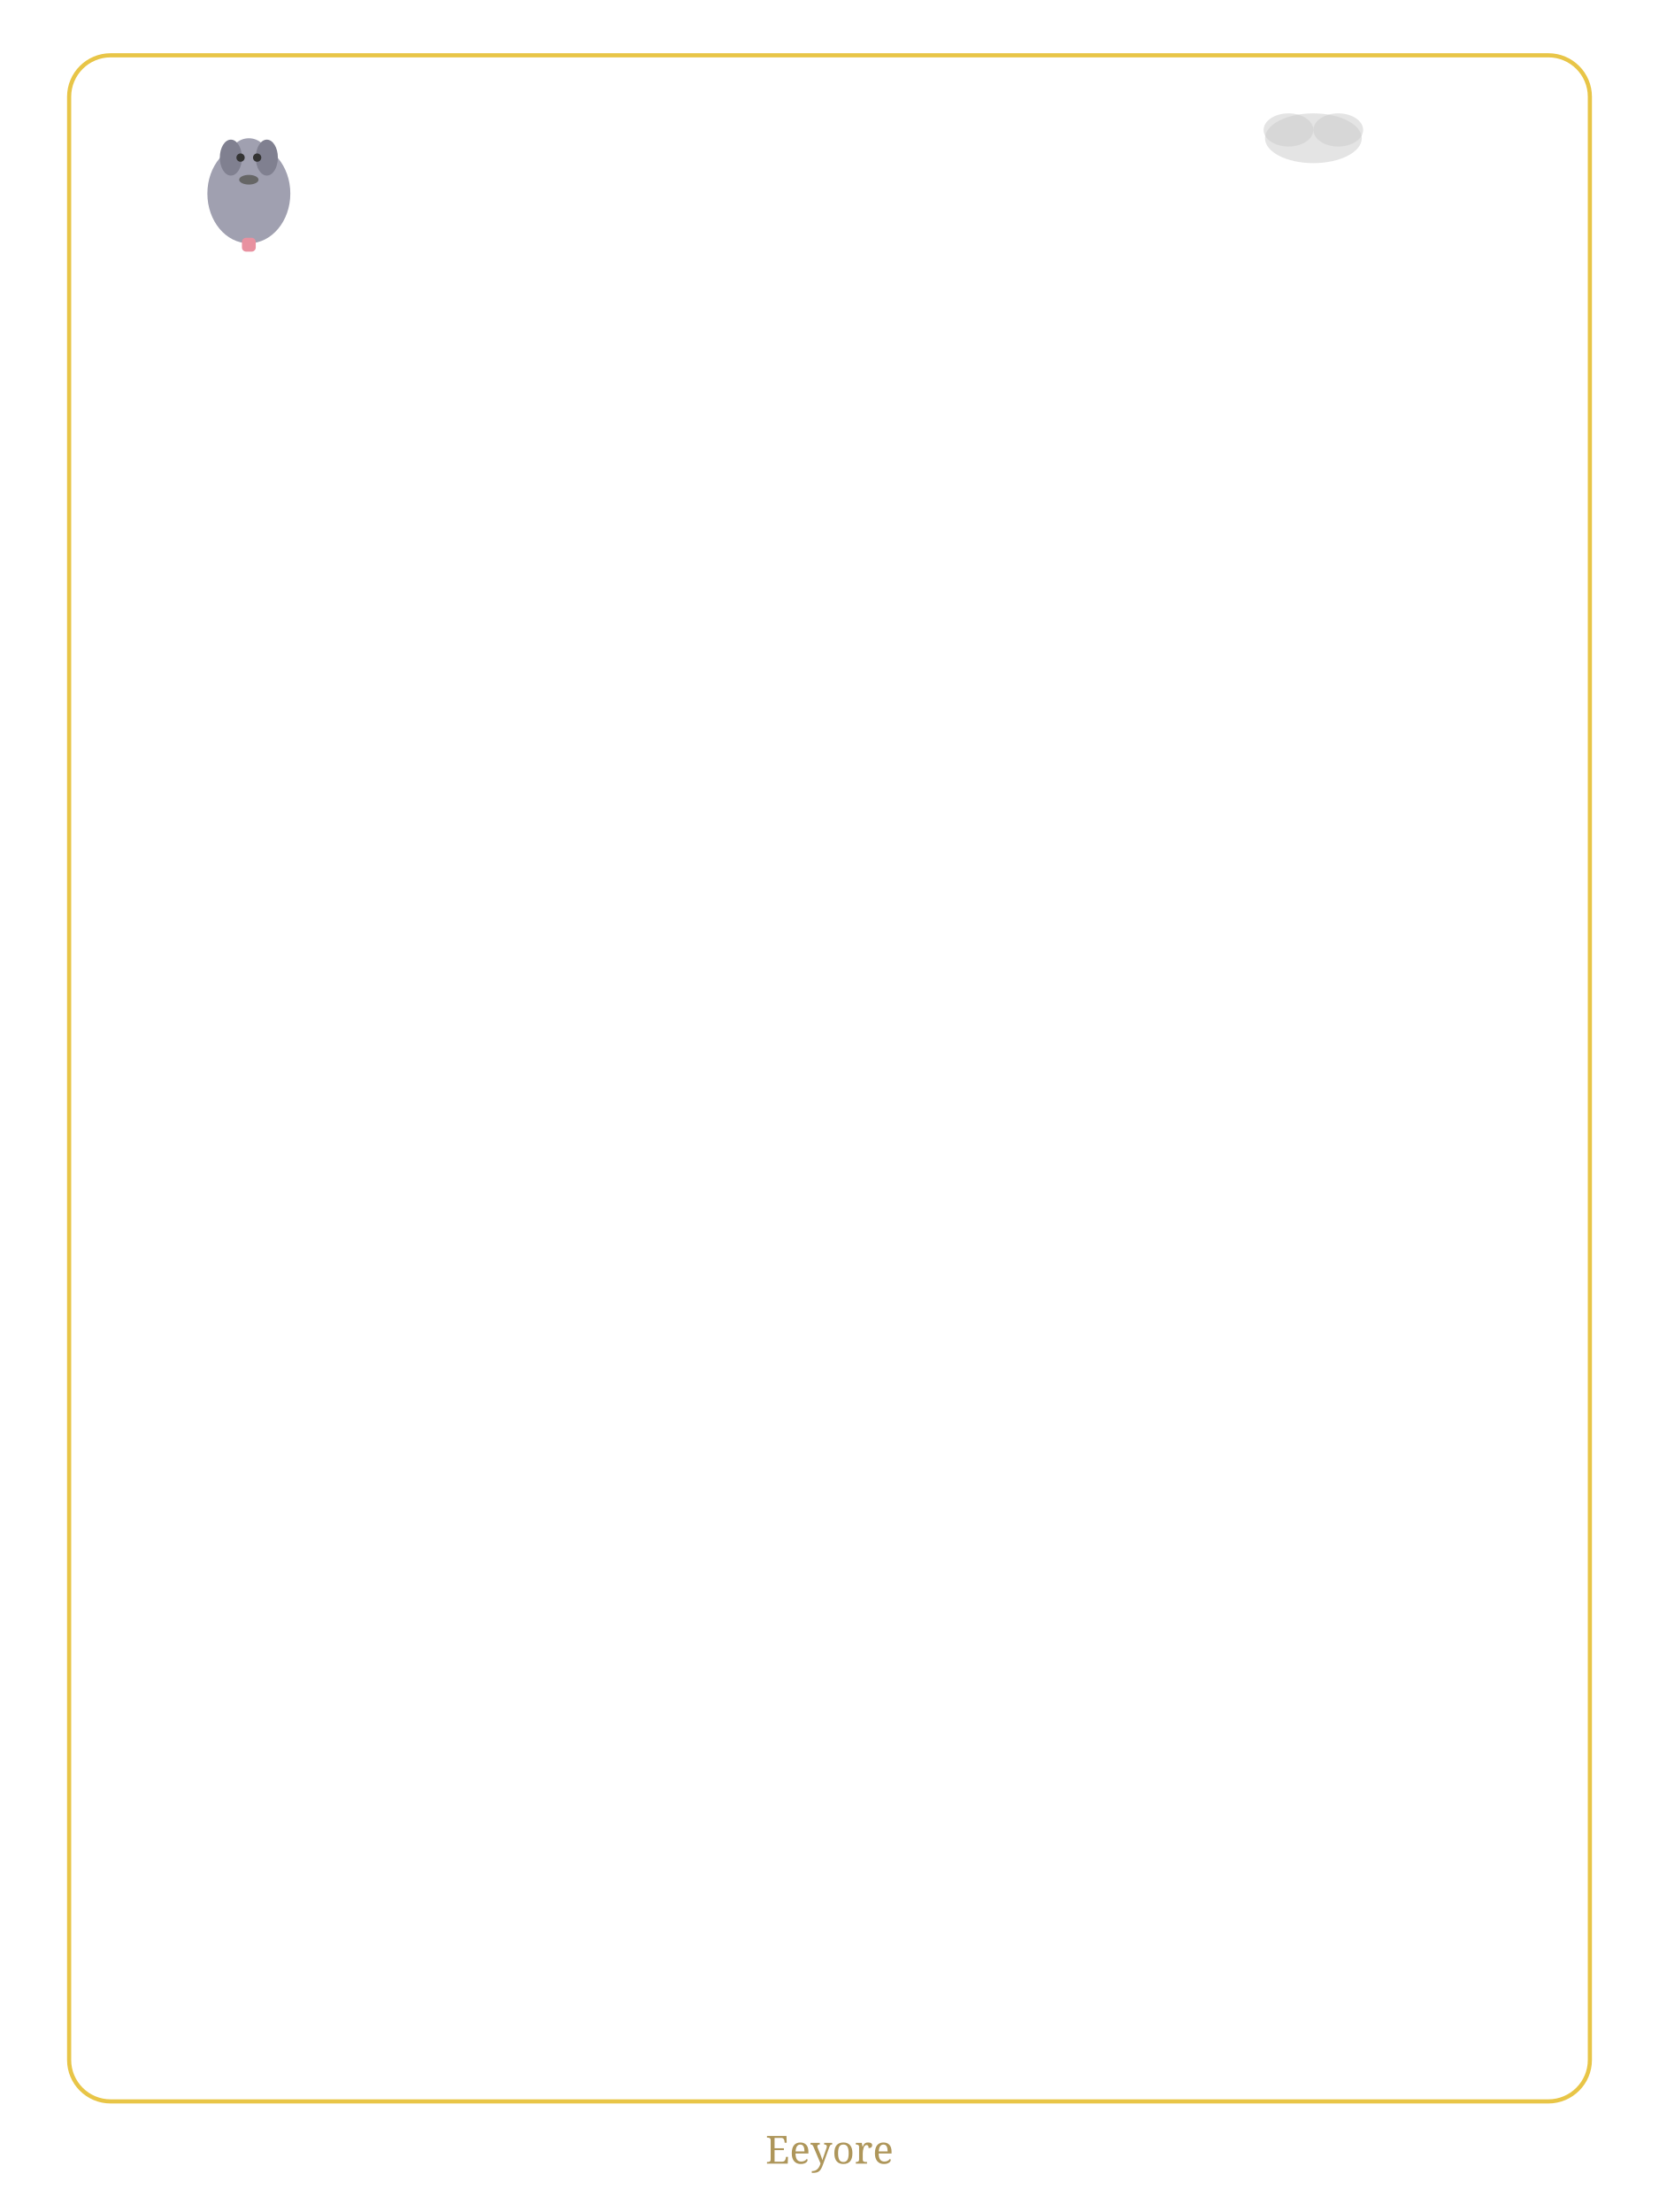
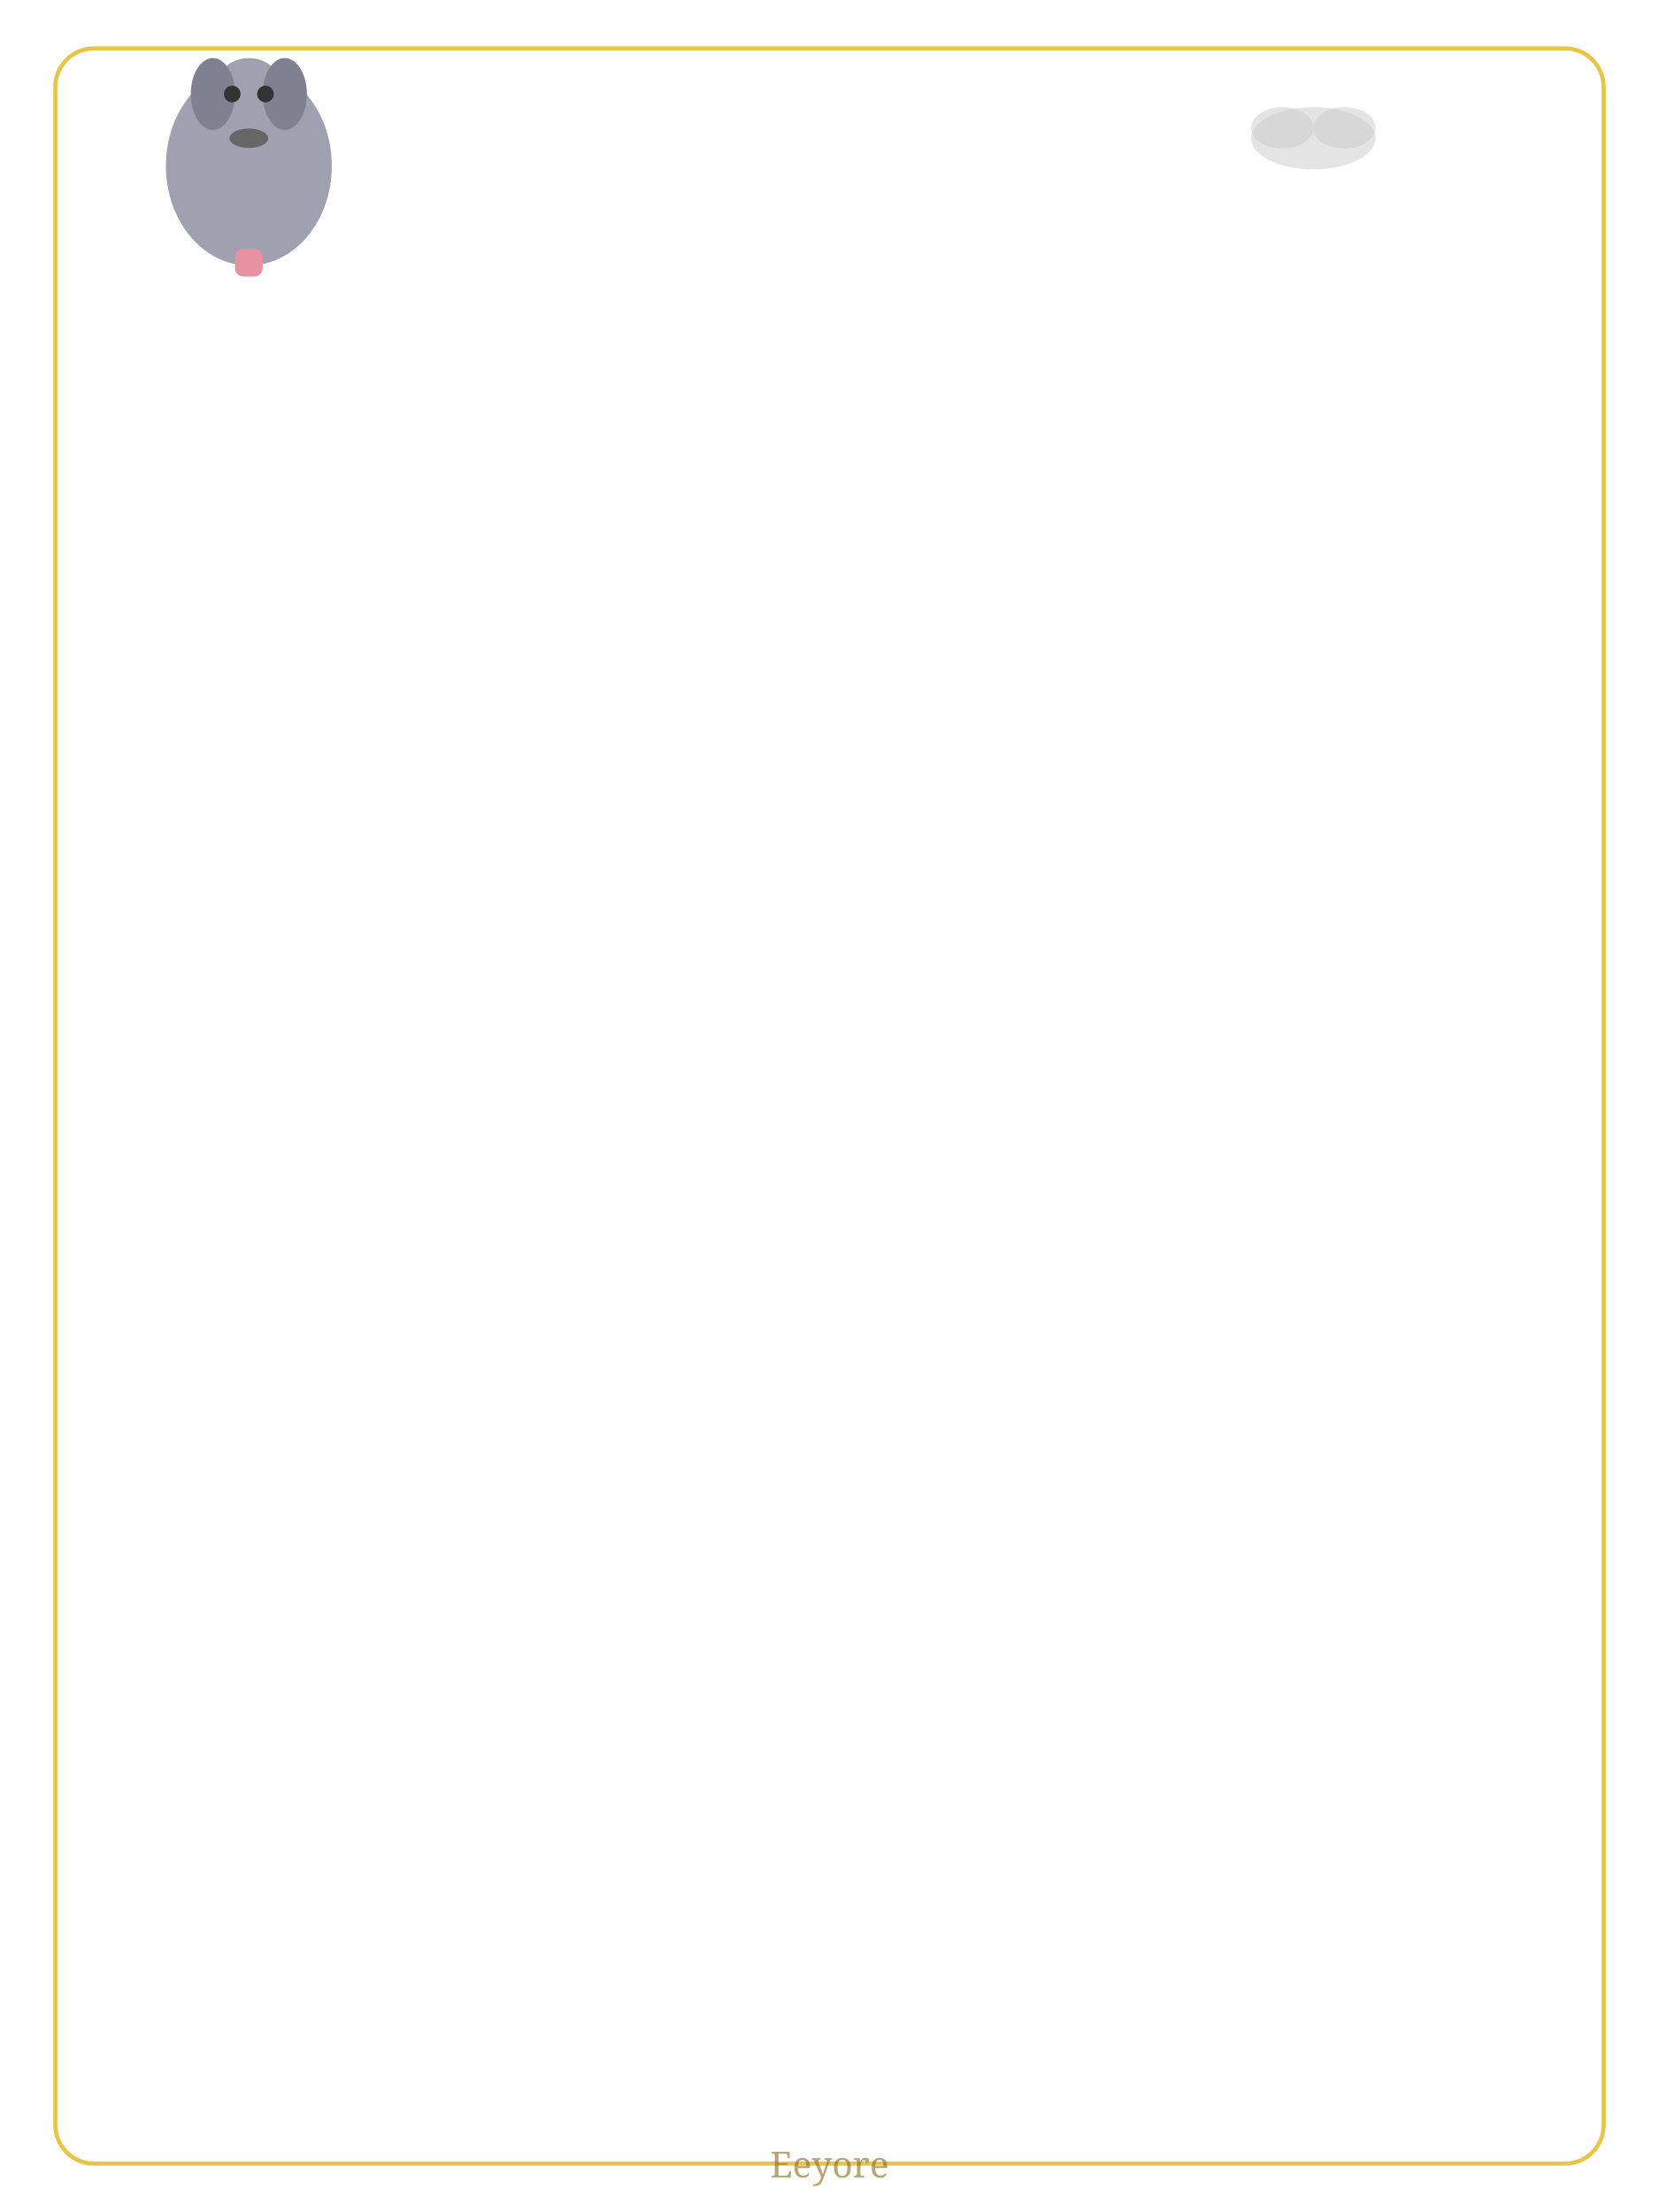
<svg xmlns="http://www.w3.org/2000/svg" viewBox="0 0 1200 1600">
-   <rect x="50" y="40" width="1100" height="1480" rx="30" fill="none" stroke="#E8C547" stroke-width="3" />
-   <g transform="translate(180,140)">
+   <rect x="40" y="35" width="1120" height="1530" rx="28" fill="none" stroke="#E8C547" stroke-width="3" />
+   <g transform="translate(180,120) scale(2)">
    <ellipse cx="0" cy="0" rx="30" ry="36" fill="#A0A0B0" />
-     <circle cx="0" cy="-26" r="14" fill="#A0A0B0" />
+     <circle cx="0" cy="-26" r="13" fill="#A0A0B0" />
    <ellipse cx="-13" cy="-26" rx="8" ry="13" fill="#808090" />
    <ellipse cx="13" cy="-26" rx="8" ry="13" fill="#808090" />
    <circle cx="-6" cy="-26" r="3" fill="#333" />
    <circle cx="6" cy="-26" r="3" fill="#333" />
    <ellipse cx="0" cy="-10" rx="7" ry="3.5" fill="#666" />
-     <rect x="-5" y="32" width="10" height="10" rx="3" fill="#E891A0" />
+     <rect x="-5" y="30" width="10" height="10" rx="3" fill="#E891A0" />
  </g>
-   <g transform="translate(950,100)">
-     <ellipse cx="0" cy="0" rx="35" ry="18" fill="#CCC8" />
-     <ellipse cx="-18" cy="-6" rx="18" ry="12" fill="#CCC8" />
-     <ellipse cx="18" cy="-6" rx="18" ry="12" fill="#CCC8" />
+   <g transform="translate(950,100) scale(1.5)">
+     <ellipse cx="0" cy="0" rx="30" ry="15" fill="#CCC8" />
+     <ellipse cx="-15" cy="-5" rx="15" ry="10" fill="#CCC8" />
+     <ellipse cx="15" cy="-5" rx="15" ry="10" fill="#CCC8" />
  </g>
-   <text x="600" y="1565" text-anchor="middle" font-size="28" fill="#8B6914" font-family="Georgia,serif" opacity="0.7">Eeyore</text>
+   <text x="600" y="1575" text-anchor="middle" font-size="26" fill="#8B6914" font-family="Georgia,serif" opacity="0.6">Eeyore</text>
</svg>
